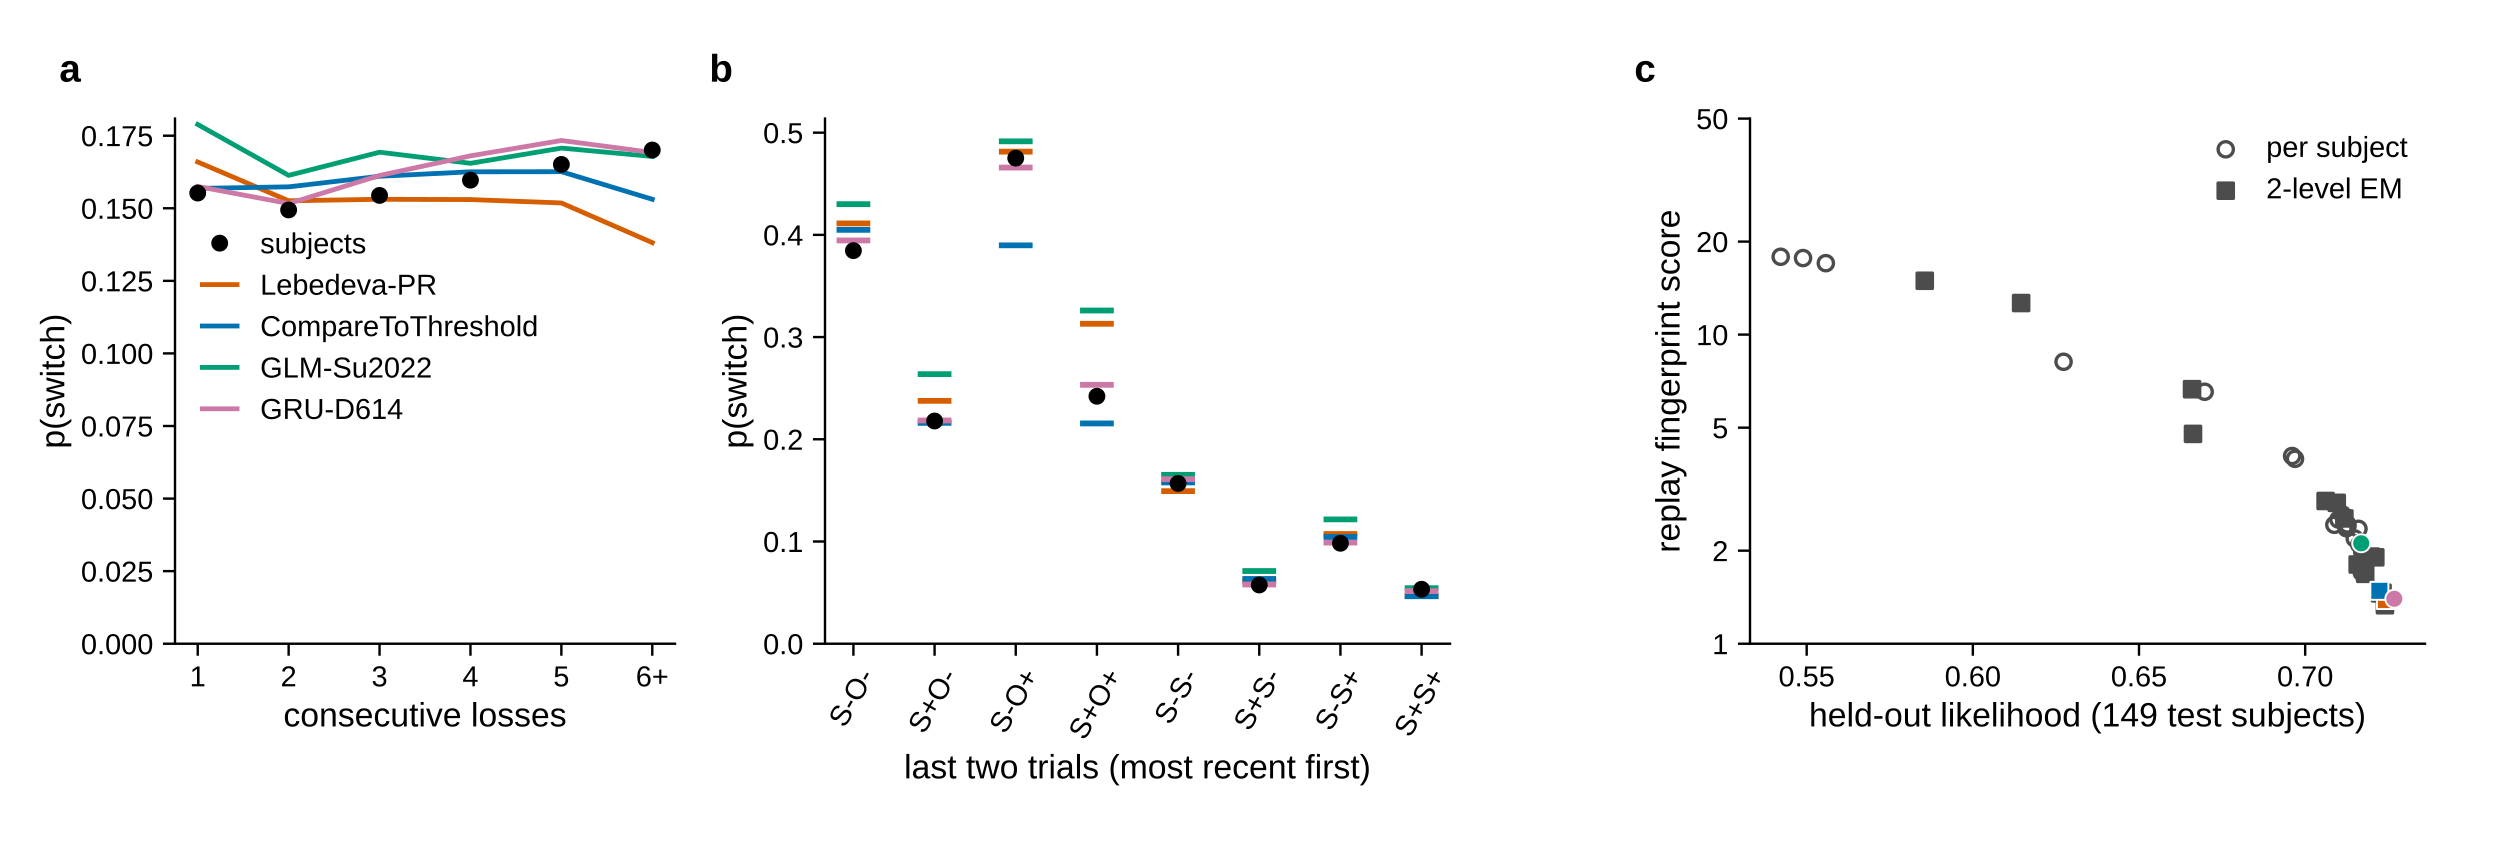
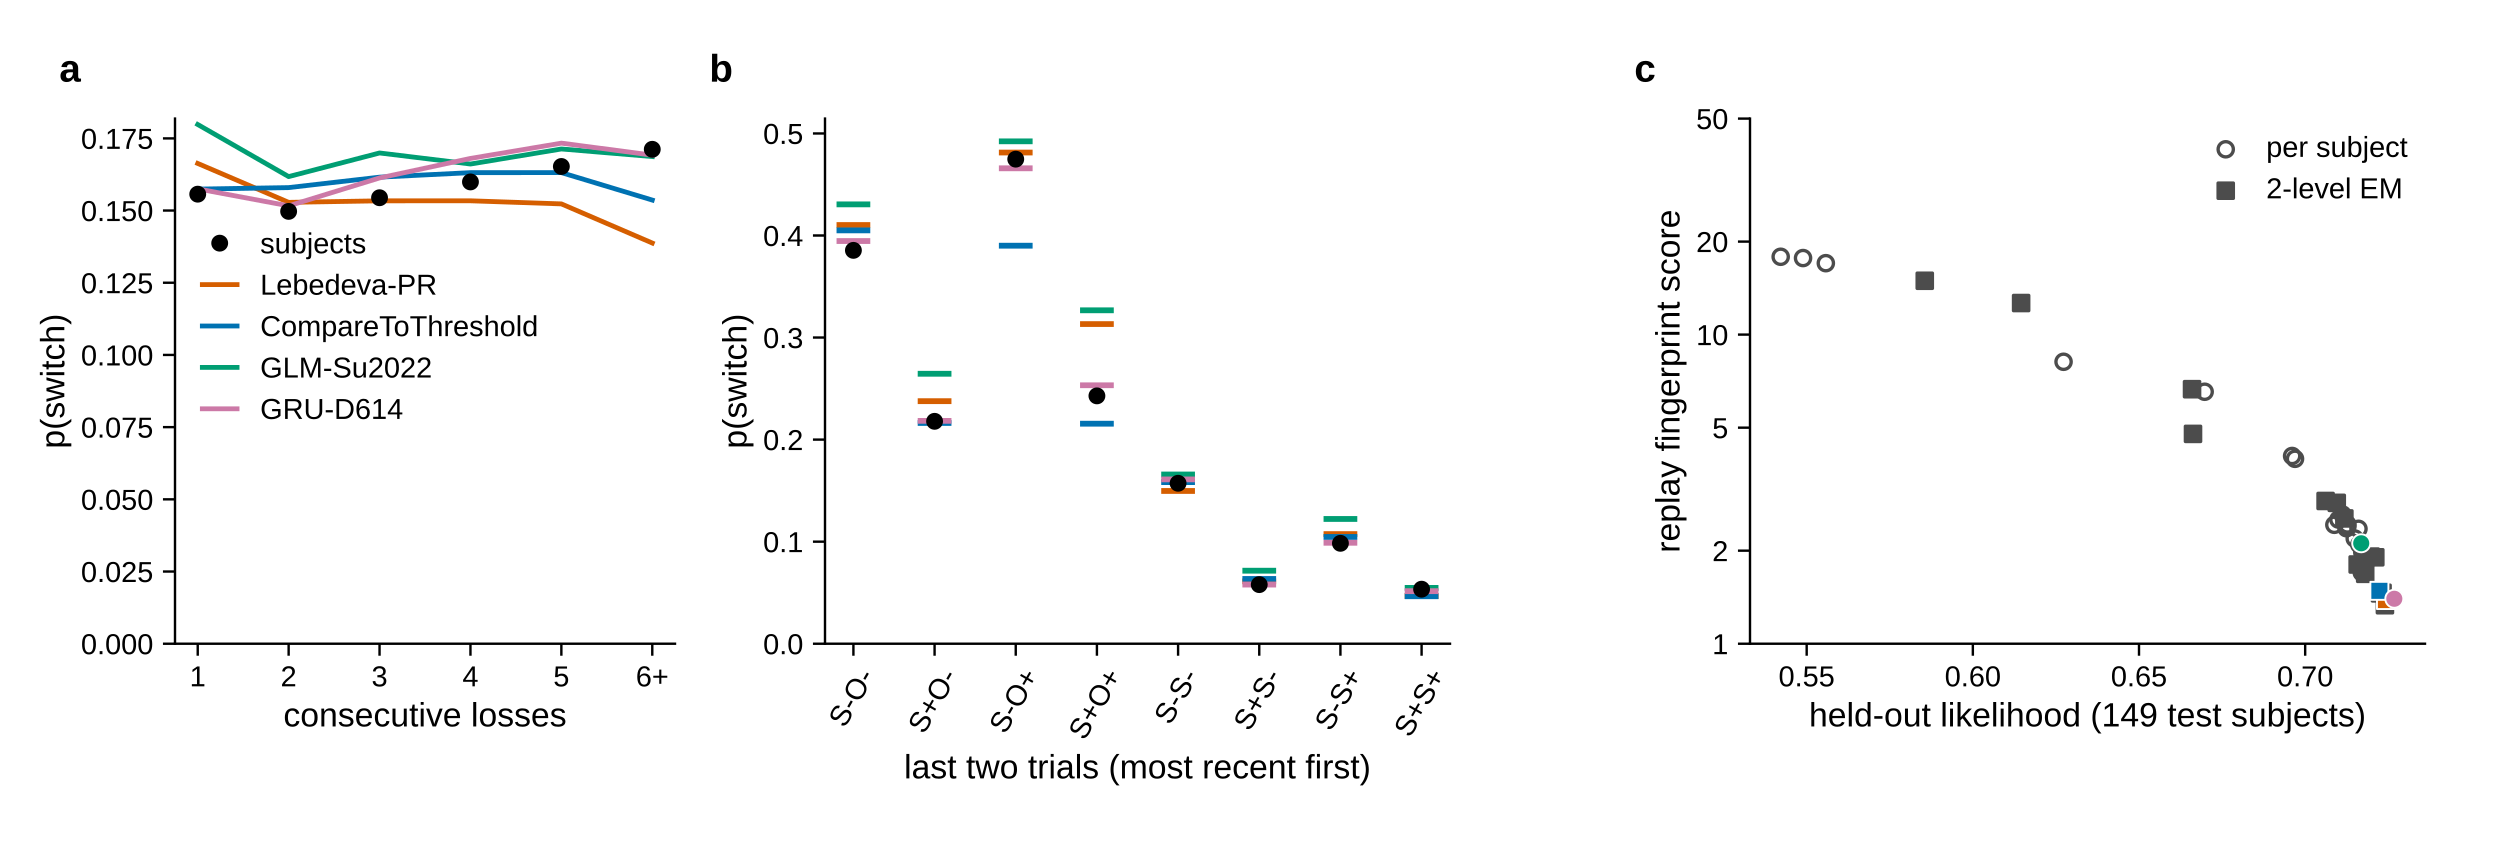
<svg xmlns="http://www.w3.org/2000/svg" xmlns:xlink="http://www.w3.org/1999/xlink" width="518.74pt" height="175.748pt" viewBox="0 0 518.74 175.748" version="1.1">
  <defs>
    <style type="text/css">*{stroke-linejoin: round; stroke-linecap: butt}</style>
  </defs>
  <g id="figure_1">
    <g id="patch_1">
      <path d="M 0 175.748  L 518.74 175.748  L 518.74 0  L 0 0  z " style="fill: #ffffff" />
    </g>
    <g id="axes_1">
      <g id="patch_2">
        <path d="M 36.312 133.569  L 140.06 133.569  L 140.06 24.605  L 36.312 24.605  z " style="fill: #ffffff" />
      </g>
      <g id="matplotlib.axis_1">
        <g id="xtick_1">
          <g id="line2d_1">
            <defs>
              <path id="md31456fca1" d="M 0 0  L 0 2.5  " style="stroke: #000000; stroke-width: 0.5" />
            </defs>
            <g>
              <use xlink:href="#md31456fca1" x="41.028" y="133.569" style="stroke: #000000; stroke-width: 0.5" />
            </g>
          </g>
          <g id="text_1">
            <text style="font-size: 6px; font-family: 'Arial', 'Liberation Sans', 'Helvetica', sans-serif; text-anchor: middle" x="41.028" y="142.417" transform="rotate(-0 41.02763 142.4166)">1</text>
          </g>
        </g>
        <g id="xtick_2">
          <g id="line2d_2">
            <g>
              <use xlink:href="#md31456fca1" x="59.891" y="133.569" style="stroke: #000000; stroke-width: 0.5" />
            </g>
          </g>
          <g id="text_2">
            <text style="font-size: 6px; font-family: 'Arial', 'Liberation Sans', 'Helvetica', sans-serif; text-anchor: middle" x="59.891" y="142.417" transform="rotate(-0 59.89091 142.4166)">2</text>
          </g>
        </g>
        <g id="xtick_3">
          <g id="line2d_3">
            <g>
              <use xlink:href="#md31456fca1" x="78.754" y="133.569" style="stroke: #000000; stroke-width: 0.5" />
            </g>
          </g>
          <g id="text_3">
            <text style="font-size: 6px; font-family: 'Arial', 'Liberation Sans', 'Helvetica', sans-serif; text-anchor: middle" x="78.754" y="142.417" transform="rotate(-0 78.75419 142.4166)">3</text>
          </g>
        </g>
        <g id="xtick_4">
          <g id="line2d_4">
            <g>
              <use xlink:href="#md31456fca1" x="97.617" y="133.569" style="stroke: #000000; stroke-width: 0.5" />
            </g>
          </g>
          <g id="text_4">
            <text style="font-size: 6px; font-family: 'Arial', 'Liberation Sans', 'Helvetica', sans-serif; text-anchor: middle" x="97.617" y="142.417" transform="rotate(-0 97.61747 142.4166)">4</text>
          </g>
        </g>
        <g id="xtick_5">
          <g id="line2d_5">
            <g>
              <use xlink:href="#md31456fca1" x="116.481" y="133.569" style="stroke: #000000; stroke-width: 0.5" />
            </g>
          </g>
          <g id="text_5">
            <text style="font-size: 6px; font-family: 'Arial', 'Liberation Sans', 'Helvetica', sans-serif; text-anchor: middle" x="116.481" y="142.417" transform="rotate(-0 116.4807 142.4166)">5</text>
          </g>
        </g>
        <g id="xtick_6">
          <g id="line2d_6">
            <g>
              <use xlink:href="#md31456fca1" x="135.344" y="133.569" style="stroke: #000000; stroke-width: 0.5" />
            </g>
          </g>
          <g id="text_6">
            <text style="font-size: 6px; font-family: 'Arial', 'Liberation Sans', 'Helvetica', sans-serif; text-anchor: middle" x="135.344" y="142.417" transform="rotate(-0 135.344 142.4166)">6+</text>
          </g>
        </g>
        <g id="text_7">
          <text style="font-size: 7px; font-family: 'Arial', 'Liberation Sans', 'Helvetica', sans-serif; text-anchor: middle" x="88.186" y="150.734" transform="rotate(-0 88.18583 150.7344)">consecutive losses</text>
        </g>
      </g>
      <g id="matplotlib.axis_2">
        <g id="ytick_1">
          <g id="line2d_7">
            <defs>
              <path id="md49a575f19" d="M 0 0  L -2.5 0  " style="stroke: #000000; stroke-width: 0.5" />
            </defs>
            <g>
              <use xlink:href="#md49a575f19" x="36.312" y="133.569" style="stroke: #000000; stroke-width: 0.5" />
            </g>
          </g>
          <g id="text_8">
            <text style="font-size: 6px; font-family: 'Arial', 'Liberation Sans', 'Helvetica', sans-serif; text-anchor: end" x="31.812" y="135.743" transform="rotate(-0 31.81181 135.7426)">0.000</text>
          </g>
        </g>
        <g id="ytick_2">
          <g id="line2d_8">
            <g>
-               <use xlink:href="#md49a575f19" x="36.312" y="118.51" style="stroke: #000000; stroke-width: 0.5" />
+               <use xlink:href="#md49a575f19" x="36.312" y="118.589" style="stroke: #000000; stroke-width: 0.5" />
            </g>
          </g>
          <g id="text_9">
-             <text style="font-size: 6px; font-family: 'Arial', 'Liberation Sans', 'Helvetica', sans-serif; text-anchor: end" x="31.812" y="120.684" transform="rotate(-0 31.81181 120.6838)">0.025</text>
+             <text style="font-size: 6px; font-family: 'Arial', 'Liberation Sans', 'Helvetica', sans-serif; text-anchor: end" x="31.812" y="120.763" transform="rotate(-0 31.81181 120.7631)">0.025</text>
          </g>
        </g>
        <g id="ytick_3">
          <g id="line2d_9">
            <g>
-               <use xlink:href="#md49a575f19" x="36.312" y="103.451" style="stroke: #000000; stroke-width: 0.5" />
+               <use xlink:href="#md49a575f19" x="36.312" y="103.609" style="stroke: #000000; stroke-width: 0.5" />
            </g>
          </g>
          <g id="text_10">
-             <text style="font-size: 6px; font-family: 'Arial', 'Liberation Sans', 'Helvetica', sans-serif; text-anchor: end" x="31.812" y="105.625" transform="rotate(-0 31.81181 105.625)">0.050</text>
+             <text style="font-size: 6px; font-family: 'Arial', 'Liberation Sans', 'Helvetica', sans-serif; text-anchor: end" x="31.812" y="105.784" transform="rotate(-0 31.81181 105.7835)">0.050</text>
          </g>
        </g>
        <g id="ytick_4">
          <g id="line2d_10">
            <g>
-               <use xlink:href="#md49a575f19" x="36.312" y="88.392" style="stroke: #000000; stroke-width: 0.5" />
+               <use xlink:href="#md49a575f19" x="36.312" y="88.63" style="stroke: #000000; stroke-width: 0.5" />
            </g>
          </g>
          <g id="text_11">
-             <text style="font-size: 6px; font-family: 'Arial', 'Liberation Sans', 'Helvetica', sans-serif; text-anchor: end" x="31.812" y="90.566" transform="rotate(-0 31.81181 90.56622)">0.075</text>
+             <text style="font-size: 6px; font-family: 'Arial', 'Liberation Sans', 'Helvetica', sans-serif; text-anchor: end" x="31.812" y="90.804" transform="rotate(-0 31.81181 90.80403)">0.075</text>
          </g>
        </g>
        <g id="ytick_5">
          <g id="line2d_11">
            <g>
-               <use xlink:href="#md49a575f19" x="36.312" y="73.333" style="stroke: #000000; stroke-width: 0.5" />
+               <use xlink:href="#md49a575f19" x="36.312" y="73.65" style="stroke: #000000; stroke-width: 0.5" />
            </g>
          </g>
          <g id="text_12">
-             <text style="font-size: 6px; font-family: 'Arial', 'Liberation Sans', 'Helvetica', sans-serif; text-anchor: end" x="31.812" y="75.507" transform="rotate(-0 31.81181 75.50744)">0.100</text>
+             <text style="font-size: 6px; font-family: 'Arial', 'Liberation Sans', 'Helvetica', sans-serif; text-anchor: end" x="31.812" y="75.825" transform="rotate(-0 31.81181 75.82452)">0.100</text>
          </g>
        </g>
        <g id="ytick_6">
          <g id="line2d_12">
            <g>
-               <use xlink:href="#md49a575f19" x="36.312" y="58.275" style="stroke: #000000; stroke-width: 0.5" />
+               <use xlink:href="#md49a575f19" x="36.312" y="58.671" style="stroke: #000000; stroke-width: 0.5" />
            </g>
          </g>
          <g id="text_13">
-             <text style="font-size: 6px; font-family: 'Arial', 'Liberation Sans', 'Helvetica', sans-serif; text-anchor: end" x="31.812" y="60.449" transform="rotate(-0 31.81181 60.44866)">0.125</text>
+             <text style="font-size: 6px; font-family: 'Arial', 'Liberation Sans', 'Helvetica', sans-serif; text-anchor: end" x="31.812" y="60.845" transform="rotate(-0 31.81181 60.845)">0.125</text>
          </g>
        </g>
        <g id="ytick_7">
          <g id="line2d_13">
            <g>
-               <use xlink:href="#md49a575f19" x="36.312" y="43.216" style="stroke: #000000; stroke-width: 0.5" />
+               <use xlink:href="#md49a575f19" x="36.312" y="43.691" style="stroke: #000000; stroke-width: 0.5" />
            </g>
          </g>
          <g id="text_14">
-             <text style="font-size: 6px; font-family: 'Arial', 'Liberation Sans', 'Helvetica', sans-serif; text-anchor: end" x="31.812" y="45.39" transform="rotate(-0 31.81181 45.38988)">0.150</text>
+             <text style="font-size: 6px; font-family: 'Arial', 'Liberation Sans', 'Helvetica', sans-serif; text-anchor: end" x="31.812" y="45.865" transform="rotate(-0 31.81181 45.86549)">0.150</text>
          </g>
        </g>
        <g id="ytick_8">
          <g id="line2d_14">
            <g>
-               <use xlink:href="#md49a575f19" x="36.312" y="28.157" style="stroke: #000000; stroke-width: 0.5" />
+               <use xlink:href="#md49a575f19" x="36.312" y="28.712" style="stroke: #000000; stroke-width: 0.5" />
            </g>
          </g>
          <g id="text_15">
-             <text style="font-size: 6px; font-family: 'Arial', 'Liberation Sans', 'Helvetica', sans-serif; text-anchor: end" x="31.812" y="30.331" transform="rotate(-0 31.81181 30.3311)">0.175</text>
+             <text style="font-size: 6px; font-family: 'Arial', 'Liberation Sans', 'Helvetica', sans-serif; text-anchor: end" x="31.812" y="30.886" transform="rotate(-0 31.81181 30.88598)">0.175</text>
          </g>
        </g>
        <g id="text_16">
          <text style="font-size: 7px; font-family: 'Arial', 'Liberation Sans', 'Helvetica', sans-serif; text-anchor: middle" x="13.346" y="79.087" transform="rotate(-90 13.34619 79.08661)">p(switch)</text>
        </g>
      </g>
      <g id="line2d_15">
-         <path d="M 41.028 33.616  L 59.891 41.658  L 78.754 41.353  L 97.617 41.412  L 116.481 42.112  L 135.344 50.35  " clip-path="url(#pac01e20344)" style="fill: none; stroke: #d55e00; stroke-linecap: square" />
+         <path d="M 41.028 33.914  L 59.891 41.988  L 78.754 41.672  L 97.617 41.665  L 116.481 42.307  L 135.344 50.429  " clip-path="url(#pac01e20344)" style="fill: none; stroke: #d55e00; stroke-linecap: square" />
      </g>
      <g id="line2d_16">
-         <path d="M 41.028 39.088  L 59.891 38.767  L 78.754 36.57  L 97.617 35.647  L 116.481 35.622  L 135.344 41.351  " clip-path="url(#pac01e20344)" style="fill: none; stroke: #0072b2; stroke-linecap: square" />
+         <path d="M 41.028 39.236  L 59.891 38.923  L 78.754 36.759  L 97.617 35.822  L 116.481 35.816  L 135.344 41.515  " clip-path="url(#pac01e20344)" style="fill: none; stroke: #0072b2; stroke-linecap: square" />
      </g>
      <g id="line2d_17">
-         <path d="M 41.028 25.831  L 59.891 36.391  L 78.754 31.583  L 97.617 33.885  L 116.481 30.731  L 135.344 32.46  " clip-path="url(#pac01e20344)" style="fill: none; stroke: #009e73; stroke-linecap: square" />
+         <path d="M 41.028 25.834  L 59.891 36.644  L 78.754 31.74  L 97.617 34.036  L 116.481 30.911  L 135.344 32.49  " clip-path="url(#pac01e20344)" style="fill: none; stroke: #009e73; stroke-linecap: square" />
      </g>
      <g id="line2d_18">
-         <path d="M 41.028 38.697  L 59.891 42.235  L 78.754 36.409  L 97.617 32.338  L 116.481 29.151  L 135.344 31.652  " clip-path="url(#pac01e20344)" style="fill: none; stroke: #cc79a7; stroke-linecap: square" />
+         <path d="M 41.028 39.196  L 59.891 42.716  L 78.754 36.921  L 97.617 32.871  L 116.481 29.701  L 135.344 32.188  " clip-path="url(#pac01e20344)" style="fill: none; stroke: #cc79a7; stroke-linecap: square" />
      </g>
      <g id="patch_3">
        <path d="M 36.312 133.569  L 36.312 24.605  " style="fill: none; stroke: #000000; stroke-width: 0.5; stroke-linejoin: miter; stroke-linecap: square" />
      </g>
      <g id="patch_4">
        <path d="M 36.312 133.569  L 140.06 133.569  " style="fill: none; stroke: #000000; stroke-width: 0.5; stroke-linejoin: miter; stroke-linecap: square" />
      </g>
      <g id="line2d_19">
        <defs>
          <path id="mcdfaaaadb2" d="M 0 1.25  C 0.332 1.25 0.649 1.118 0.884 0.884  C 1.118 0.649 1.25 0.332 1.25 0  C 1.25 -0.332 1.118 -0.649 0.884 -0.884  C 0.649 -1.118 0.332 -1.25 0 -1.25  C -0.332 -1.25 -0.649 -1.118 -0.884 -0.884  C -1.118 -0.649 -1.25 -0.332 -1.25 0  C -1.25 0.332 -1.118 0.649 -0.884 0.884  C -0.649 1.118 -0.332 1.25 0 1.25  z " style="stroke: #000000" />
        </defs>
        <g clip-path="url(#pac01e20344)">
-           <use xlink:href="#mcdfaaaadb2" x="41.028" y="40.057" style="stroke: #000000" />
-           <use xlink:href="#mcdfaaaadb2" x="59.891" y="43.563" style="stroke: #000000" />
-           <use xlink:href="#mcdfaaaadb2" x="78.754" y="40.547" style="stroke: #000000" />
-           <use xlink:href="#mcdfaaaadb2" x="97.617" y="37.382" style="stroke: #000000" />
-           <use xlink:href="#mcdfaaaadb2" x="116.481" y="34.117" style="stroke: #000000" />
-           <use xlink:href="#mcdfaaaadb2" x="135.344" y="31.129" style="stroke: #000000" />
+           <use xlink:href="#mcdfaaaadb2" x="41.028" y="40.291" style="stroke: #000000" />
+           <use xlink:href="#mcdfaaaadb2" x="59.891" y="43.862" style="stroke: #000000" />
+           <use xlink:href="#mcdfaaaadb2" x="78.754" y="41.03" style="stroke: #000000" />
+           <use xlink:href="#mcdfaaaadb2" x="97.617" y="37.749" style="stroke: #000000" />
+           <use xlink:href="#mcdfaaaadb2" x="116.481" y="34.543" style="stroke: #000000" />
+           <use xlink:href="#mcdfaaaadb2" x="135.344" y="30.979" style="stroke: #000000" />
        </g>
      </g>
      <g id="text_17">
        <text style="font-weight: 700; font-size: 8px; font-family: 'Arial', 'Liberation Sans', 'Helvetica', sans-serif; text-anchor: start" x="12.312" y="16.945" transform="rotate(-0 12.31181 16.94472)">a</text>
      </g>
      <g id="legend_1">
        <g id="line2d_20">
          <g>
            <use xlink:href="#mcdfaaaadb2" x="45.587" y="50.456" style="stroke: #000000" />
          </g>
        </g>
        <g id="text_18">
          <text style="font-size: 6px; font-family: 'Arial', 'Liberation Sans', 'Helvetica', sans-serif; text-anchor: start" x="53.987" y="52.556" transform="rotate(-0 53.98677 52.55555)">subjects</text>
        </g>
        <g id="line2d_21">
          <path d="M 41.987 59.049  L 45.587 59.049  L 49.187 59.049  " style="fill: none; stroke: #d55e00; stroke-linecap: square" />
        </g>
        <g id="text_19">
          <text style="font-size: 6px; font-family: 'Arial', 'Liberation Sans', 'Helvetica', sans-serif; text-anchor: start" x="53.987" y="61.149" transform="rotate(-0 53.98677 61.14867)">Lebedeva-PR</text>
        </g>
        <g id="line2d_22">
          <path d="M 41.987 67.642  L 45.587 67.642  L 49.187 67.642  " style="fill: none; stroke: #0072b2; stroke-linecap: square" />
        </g>
        <g id="text_20">
          <text style="font-size: 6px; font-family: 'Arial', 'Liberation Sans', 'Helvetica', sans-serif; text-anchor: start" x="53.987" y="69.742" transform="rotate(-0 53.98677 69.7418)">CompareToThreshold</text>
        </g>
        <g id="line2d_23">
          <path d="M 41.987 76.235  L 45.587 76.235  L 49.187 76.235  " style="fill: none; stroke: #009e73; stroke-linecap: square" />
        </g>
        <g id="text_21">
          <text style="font-size: 6px; font-family: 'Arial', 'Liberation Sans', 'Helvetica', sans-serif; text-anchor: start" x="53.987" y="78.335" transform="rotate(-0 53.98677 78.33492)">GLM-Su2022</text>
        </g>
        <g id="line2d_24">
          <path d="M 41.987 84.828  L 45.587 84.828  L 49.187 84.828  " style="fill: none; stroke: #cc79a7; stroke-linecap: square" />
        </g>
        <g id="text_22">
          <text style="font-size: 6px; font-family: 'Arial', 'Liberation Sans', 'Helvetica', sans-serif; text-anchor: start" x="53.987" y="86.928" transform="rotate(-0 53.98677 86.92805)">GRU-D614</text>
        </g>
      </g>
    </g>
    <g id="axes_2">
      <g id="patch_5">
        <path d="M 171.184 133.569  L 300.869 133.569  L 300.869 24.605  L 171.184 24.605  z " style="fill: #ffffff" />
      </g>
      <g id="matplotlib.axis_3">
        <g id="xtick_7">
          <g id="line2d_25">
            <g>
              <use xlink:href="#md31456fca1" x="177.079" y="133.569" style="stroke: #000000; stroke-width: 0.5" />
            </g>
          </g>
          <g id="text_23">
            <text style="font-size: 6px; font-family: 'Arial', 'Liberation Sans', 'Helvetica', sans-serif" transform="translate(175.2565 151.2105) rotate(-60)">S-O-</text>
          </g>
        </g>
        <g id="xtick_8">
          <g id="line2d_26">
            <g>
              <use xlink:href="#md31456fca1" x="193.921" y="133.569" style="stroke: #000000; stroke-width: 0.5" />
            </g>
          </g>
          <g id="text_24">
            <text style="font-size: 6px; font-family: 'Arial', 'Liberation Sans', 'Helvetica', sans-serif" transform="translate(191.7221 152.5152) rotate(-60)">S+O-</text>
          </g>
        </g>
        <g id="xtick_9">
          <g id="line2d_27">
            <g>
              <use xlink:href="#md31456fca1" x="210.763" y="133.569" style="stroke: #000000; stroke-width: 0.5" />
            </g>
          </g>
          <g id="text_25">
            <text style="font-size: 6px; font-family: 'Arial', 'Liberation Sans', 'Helvetica', sans-serif" transform="translate(208.5643 152.5152) rotate(-60)">S-O+</text>
          </g>
        </g>
        <g id="xtick_10">
          <g id="line2d_28">
            <g>
              <use xlink:href="#md31456fca1" x="227.606" y="133.569" style="stroke: #000000; stroke-width: 0.5" />
            </g>
          </g>
          <g id="text_26">
            <text style="font-size: 6px; font-family: 'Arial', 'Liberation Sans', 'Helvetica', sans-serif" transform="translate(225.0299 153.82) rotate(-60)">S+O+</text>
          </g>
        </g>
        <g id="xtick_11">
          <g id="line2d_29">
            <g>
              <use xlink:href="#md31456fca1" x="244.448" y="133.569" style="stroke: #000000; stroke-width: 0.5" />
            </g>
          </g>
          <g id="text_27">
            <text style="font-size: 6px; font-family: 'Arial', 'Liberation Sans', 'Helvetica', sans-serif" transform="translate(242.7916 150.6349) rotate(-60)">S-S-</text>
          </g>
        </g>
        <g id="xtick_12">
          <g id="line2d_30">
            <g>
              <use xlink:href="#md31456fca1" x="261.29" y="133.569" style="stroke: #000000; stroke-width: 0.5" />
            </g>
          </g>
          <g id="text_28">
            <text style="font-size: 6px; font-family: 'Arial', 'Liberation Sans', 'Helvetica', sans-serif" transform="translate(259.2571 151.9396) rotate(-60)">S+S-</text>
          </g>
        </g>
        <g id="xtick_13">
          <g id="line2d_31">
            <g>
              <use xlink:href="#md31456fca1" x="278.132" y="133.569" style="stroke: #000000; stroke-width: 0.5" />
            </g>
          </g>
          <g id="text_29">
            <text style="font-size: 6px; font-family: 'Arial', 'Liberation Sans', 'Helvetica', sans-serif" transform="translate(276.0994 151.9396) rotate(-60)">S-S+</text>
          </g>
        </g>
        <g id="xtick_14">
          <g id="line2d_32">
            <g>
              <use xlink:href="#md31456fca1" x="294.975" y="133.569" style="stroke: #000000; stroke-width: 0.5" />
            </g>
          </g>
          <g id="text_30">
            <text style="font-size: 6px; font-family: 'Arial', 'Liberation Sans', 'Helvetica', sans-serif" transform="translate(292.5649 153.2443) rotate(-60)">S+S+</text>
          </g>
        </g>
        <g id="text_31">
          <text style="font-size: 7px; font-family: 'Arial', 'Liberation Sans', 'Helvetica', sans-serif; text-anchor: middle" x="236.027" y="161.515" transform="rotate(-0 236.0268 161.5153)">last two trials (most recent first)</text>
        </g>
      </g>
      <g id="matplotlib.axis_4">
        <g id="ytick_9">
          <g id="line2d_33">
            <g>
              <use xlink:href="#md49a575f19" x="171.184" y="133.569" style="stroke: #000000; stroke-width: 0.5" />
            </g>
          </g>
          <g id="text_32">
            <text style="font-size: 6px; font-family: 'Arial', 'Liberation Sans', 'Helvetica', sans-serif; text-anchor: end" x="166.684" y="135.743" transform="rotate(-0 166.6843 135.7426)">0.0</text>
          </g>
        </g>
        <g id="ytick_10">
          <g id="line2d_34">
            <g>
-               <use xlink:href="#md49a575f19" x="171.184" y="112.359" style="stroke: #000000; stroke-width: 0.5" />
+               <use xlink:href="#md49a575f19" x="171.184" y="112.393" style="stroke: #000000; stroke-width: 0.5" />
            </g>
          </g>
          <g id="text_33">
-             <text style="font-size: 6px; font-family: 'Arial', 'Liberation Sans', 'Helvetica', sans-serif; text-anchor: end" x="166.684" y="114.533" transform="rotate(-0 166.6843 114.5335)">0.1</text>
+             <text style="font-size: 6px; font-family: 'Arial', 'Liberation Sans', 'Helvetica', sans-serif; text-anchor: end" x="166.684" y="114.567" transform="rotate(-0 166.6843 114.5666)">0.1</text>
          </g>
        </g>
        <g id="ytick_11">
          <g id="line2d_35">
            <g>
-               <use xlink:href="#md49a575f19" x="171.184" y="91.15" style="stroke: #000000; stroke-width: 0.5" />
+               <use xlink:href="#md49a575f19" x="171.184" y="91.217" style="stroke: #000000; stroke-width: 0.5" />
            </g>
          </g>
          <g id="text_34">
-             <text style="font-size: 6px; font-family: 'Arial', 'Liberation Sans', 'Helvetica', sans-serif; text-anchor: end" x="166.684" y="93.324" transform="rotate(-0 166.6843 93.32437)">0.2</text>
+             <text style="font-size: 6px; font-family: 'Arial', 'Liberation Sans', 'Helvetica', sans-serif; text-anchor: end" x="166.684" y="93.391" transform="rotate(-0 166.6843 93.39066)">0.2</text>
          </g>
        </g>
        <g id="ytick_12">
          <g id="line2d_36">
            <g>
-               <use xlink:href="#md49a575f19" x="171.184" y="69.941" style="stroke: #000000; stroke-width: 0.5" />
+               <use xlink:href="#md49a575f19" x="171.184" y="70.041" style="stroke: #000000; stroke-width: 0.5" />
            </g>
          </g>
          <g id="text_35">
-             <text style="font-size: 6px; font-family: 'Arial', 'Liberation Sans', 'Helvetica', sans-serif; text-anchor: end" x="166.684" y="72.115" transform="rotate(-0 166.6843 72.11528)">0.3</text>
+             <text style="font-size: 6px; font-family: 'Arial', 'Liberation Sans', 'Helvetica', sans-serif; text-anchor: end" x="166.684" y="72.215" transform="rotate(-0 166.6843 72.21471)">0.3</text>
          </g>
        </g>
        <g id="ytick_13">
          <g id="line2d_37">
            <g>
-               <use xlink:href="#md49a575f19" x="171.184" y="48.732" style="stroke: #000000; stroke-width: 0.5" />
+               <use xlink:href="#md49a575f19" x="171.184" y="48.865" style="stroke: #000000; stroke-width: 0.5" />
            </g>
          </g>
          <g id="text_36">
-             <text style="font-size: 6px; font-family: 'Arial', 'Liberation Sans', 'Helvetica', sans-serif; text-anchor: end" x="166.684" y="50.906" transform="rotate(-0 166.6843 50.90618)">0.4</text>
+             <text style="font-size: 6px; font-family: 'Arial', 'Liberation Sans', 'Helvetica', sans-serif; text-anchor: end" x="166.684" y="51.039" transform="rotate(-0 166.6843 51.03876)">0.4</text>
          </g>
        </g>
        <g id="ytick_14">
          <g id="line2d_38">
            <g>
-               <use xlink:href="#md49a575f19" x="171.184" y="27.523" style="stroke: #000000; stroke-width: 0.5" />
+               <use xlink:href="#md49a575f19" x="171.184" y="27.689" style="stroke: #000000; stroke-width: 0.5" />
            </g>
          </g>
          <g id="text_37">
-             <text style="font-size: 6px; font-family: 'Arial', 'Liberation Sans', 'Helvetica', sans-serif; text-anchor: end" x="166.684" y="29.697" transform="rotate(-0 166.6843 29.69708)">0.5</text>
+             <text style="font-size: 6px; font-family: 'Arial', 'Liberation Sans', 'Helvetica', sans-serif; text-anchor: end" x="166.684" y="29.863" transform="rotate(-0 166.6843 29.8628)">0.5</text>
          </g>
        </g>
        <g id="text_38">
          <text style="font-size: 7px; font-family: 'Arial', 'Liberation Sans', 'Helvetica', sans-serif; text-anchor: middle" x="154.892" y="79.087" transform="rotate(-90 154.8918 79.08661)">p(switch)</text>
        </g>
      </g>
      <g id="line2d_39">
        <defs>
          <path id="m7aa9e1cbe7" d="M 3.5 0  L -3.5 -0  " style="stroke: #d55e00; stroke-width: 1.2" />
        </defs>
        <g clip-path="url(#p8be396321c)">
-           <use xlink:href="#m7aa9e1cbe7" x="177.079" y="46.361" style="fill: #d55e00; stroke: #d55e00; stroke-width: 1.2" />
-           <use xlink:href="#m7aa9e1cbe7" x="193.921" y="83.177" style="fill: #d55e00; stroke: #d55e00; stroke-width: 1.2" />
-           <use xlink:href="#m7aa9e1cbe7" x="210.763" y="31.467" style="fill: #d55e00; stroke: #d55e00; stroke-width: 1.2" />
-           <use xlink:href="#m7aa9e1cbe7" x="227.606" y="67.181" style="fill: #d55e00; stroke: #d55e00; stroke-width: 1.2" />
-           <use xlink:href="#m7aa9e1cbe7" x="244.448" y="101.908" style="fill: #d55e00; stroke: #d55e00; stroke-width: 1.2" />
-           <use xlink:href="#m7aa9e1cbe7" x="261.29" y="120.661" style="fill: #d55e00; stroke: #d55e00; stroke-width: 1.2" />
-           <use xlink:href="#m7aa9e1cbe7" x="278.132" y="110.802" style="fill: #d55e00; stroke: #d55e00; stroke-width: 1.2" />
-           <use xlink:href="#m7aa9e1cbe7" x="294.975" y="123.691" style="fill: #d55e00; stroke: #d55e00; stroke-width: 1.2" />
+           <use xlink:href="#m7aa9e1cbe7" x="177.079" y="46.697" style="fill: #d55e00; stroke: #d55e00; stroke-width: 1.2" />
+           <use xlink:href="#m7aa9e1cbe7" x="193.921" y="83.241" style="fill: #d55e00; stroke: #d55e00; stroke-width: 1.2" />
+           <use xlink:href="#m7aa9e1cbe7" x="210.763" y="31.651" style="fill: #d55e00; stroke: #d55e00; stroke-width: 1.2" />
+           <use xlink:href="#m7aa9e1cbe7" x="227.606" y="67.242" style="fill: #d55e00; stroke: #d55e00; stroke-width: 1.2" />
+           <use xlink:href="#m7aa9e1cbe7" x="244.448" y="101.874" style="fill: #d55e00; stroke: #d55e00; stroke-width: 1.2" />
+           <use xlink:href="#m7aa9e1cbe7" x="261.29" y="120.626" style="fill: #d55e00; stroke: #d55e00; stroke-width: 1.2" />
+           <use xlink:href="#m7aa9e1cbe7" x="278.132" y="110.815" style="fill: #d55e00; stroke: #d55e00; stroke-width: 1.2" />
+           <use xlink:href="#m7aa9e1cbe7" x="294.975" y="123.679" style="fill: #d55e00; stroke: #d55e00; stroke-width: 1.2" />
        </g>
      </g>
      <g id="line2d_40">
        <defs>
          <path id="m7d76613da3" d="M 3.5 0  L -3.5 -0  " style="stroke: #0072b2; stroke-width: 1.2" />
        </defs>
        <g clip-path="url(#p8be396321c)">
-           <use xlink:href="#m7d76613da3" x="177.079" y="47.696" style="fill: #0072b2; stroke: #0072b2; stroke-width: 1.2" />
-           <use xlink:href="#m7d76613da3" x="193.921" y="87.737" style="fill: #0072b2; stroke: #0072b2; stroke-width: 1.2" />
-           <use xlink:href="#m7d76613da3" x="210.763" y="50.905" style="fill: #0072b2; stroke: #0072b2; stroke-width: 1.2" />
-           <use xlink:href="#m7d76613da3" x="227.606" y="87.863" style="fill: #0072b2; stroke: #0072b2; stroke-width: 1.2" />
-           <use xlink:href="#m7d76613da3" x="244.448" y="100.107" style="fill: #0072b2; stroke: #0072b2; stroke-width: 1.2" />
-           <use xlink:href="#m7d76613da3" x="261.29" y="120.136" style="fill: #0072b2; stroke: #0072b2; stroke-width: 1.2" />
-           <use xlink:href="#m7d76613da3" x="278.132" y="111.437" style="fill: #0072b2; stroke: #0072b2; stroke-width: 1.2" />
-           <use xlink:href="#m7d76613da3" x="294.975" y="123.712" style="fill: #0072b2; stroke: #0072b2; stroke-width: 1.2" />
+           <use xlink:href="#m7d76613da3" x="177.079" y="47.801" style="fill: #0072b2; stroke: #0072b2; stroke-width: 1.2" />
+           <use xlink:href="#m7d76613da3" x="193.921" y="87.771" style="fill: #0072b2; stroke: #0072b2; stroke-width: 1.2" />
+           <use xlink:href="#m7d76613da3" x="210.763" y="50.983" style="fill: #0072b2; stroke: #0072b2; stroke-width: 1.2" />
+           <use xlink:href="#m7d76613da3" x="227.606" y="87.915" style="fill: #0072b2; stroke: #0072b2; stroke-width: 1.2" />
+           <use xlink:href="#m7d76613da3" x="244.448" y="100.042" style="fill: #0072b2; stroke: #0072b2; stroke-width: 1.2" />
+           <use xlink:href="#m7d76613da3" x="261.29" y="120.128" style="fill: #0072b2; stroke: #0072b2; stroke-width: 1.2" />
+           <use xlink:href="#m7d76613da3" x="278.132" y="111.414" style="fill: #0072b2; stroke: #0072b2; stroke-width: 1.2" />
+           <use xlink:href="#m7d76613da3" x="294.975" y="123.724" style="fill: #0072b2; stroke: #0072b2; stroke-width: 1.2" />
        </g>
      </g>
      <g id="line2d_41">
        <defs>
          <path id="m1ed4e58a02" d="M 3.5 0  L -3.5 -0  " style="stroke: #009e73; stroke-width: 1.2" />
        </defs>
        <g clip-path="url(#p8be396321c)">
-           <use xlink:href="#m1ed4e58a02" x="177.079" y="42.364" style="fill: #009e73; stroke: #009e73; stroke-width: 1.2" />
-           <use xlink:href="#m1ed4e58a02" x="193.921" y="77.63" style="fill: #009e73; stroke: #009e73; stroke-width: 1.2" />
-           <use xlink:href="#m1ed4e58a02" x="210.763" y="29.324" style="fill: #009e73; stroke: #009e73; stroke-width: 1.2" />
-           <use xlink:href="#m1ed4e58a02" x="227.606" y="64.427" style="fill: #009e73; stroke: #009e73; stroke-width: 1.2" />
-           <use xlink:href="#m1ed4e58a02" x="244.448" y="98.527" style="fill: #009e73; stroke: #009e73; stroke-width: 1.2" />
-           <use xlink:href="#m1ed4e58a02" x="261.29" y="118.483" style="fill: #009e73; stroke: #009e73; stroke-width: 1.2" />
-           <use xlink:href="#m1ed4e58a02" x="278.132" y="107.773" style="fill: #009e73; stroke: #009e73; stroke-width: 1.2" />
-           <use xlink:href="#m1ed4e58a02" x="294.975" y="122.043" style="fill: #009e73; stroke: #009e73; stroke-width: 1.2" />
+           <use xlink:href="#m1ed4e58a02" x="177.079" y="42.403" style="fill: #009e73; stroke: #009e73; stroke-width: 1.2" />
+           <use xlink:href="#m1ed4e58a02" x="193.921" y="77.557" style="fill: #009e73; stroke: #009e73; stroke-width: 1.2" />
+           <use xlink:href="#m1ed4e58a02" x="210.763" y="29.325" style="fill: #009e73; stroke: #009e73; stroke-width: 1.2" />
+           <use xlink:href="#m1ed4e58a02" x="227.606" y="64.383" style="fill: #009e73; stroke: #009e73; stroke-width: 1.2" />
+           <use xlink:href="#m1ed4e58a02" x="244.448" y="98.453" style="fill: #009e73; stroke: #009e73; stroke-width: 1.2" />
+           <use xlink:href="#m1ed4e58a02" x="261.29" y="118.422" style="fill: #009e73; stroke: #009e73; stroke-width: 1.2" />
+           <use xlink:href="#m1ed4e58a02" x="278.132" y="107.688" style="fill: #009e73; stroke: #009e73; stroke-width: 1.2" />
+           <use xlink:href="#m1ed4e58a02" x="294.975" y="121.99" style="fill: #009e73; stroke: #009e73; stroke-width: 1.2" />
        </g>
      </g>
      <g id="line2d_42">
        <defs>
          <path id="mfff714b8f1" d="M 3.5 0  L -3.5 -0  " style="stroke: #cc79a7; stroke-width: 1.2" />
        </defs>
        <g clip-path="url(#p8be396321c)">
-           <use xlink:href="#mfff714b8f1" x="177.079" y="49.886" style="fill: #cc79a7; stroke: #cc79a7; stroke-width: 1.2" />
-           <use xlink:href="#mfff714b8f1" x="193.921" y="87.257" style="fill: #cc79a7; stroke: #cc79a7; stroke-width: 1.2" />
-           <use xlink:href="#mfff714b8f1" x="210.763" y="34.769" style="fill: #cc79a7; stroke: #cc79a7; stroke-width: 1.2" />
-           <use xlink:href="#mfff714b8f1" x="227.606" y="79.856" style="fill: #cc79a7; stroke: #cc79a7; stroke-width: 1.2" />
-           <use xlink:href="#mfff714b8f1" x="244.448" y="99.421" style="fill: #cc79a7; stroke: #cc79a7; stroke-width: 1.2" />
-           <use xlink:href="#mfff714b8f1" x="261.29" y="121.278" style="fill: #cc79a7; stroke: #cc79a7; stroke-width: 1.2" />
-           <use xlink:href="#mfff714b8f1" x="278.132" y="112.588" style="fill: #cc79a7; stroke: #cc79a7; stroke-width: 1.2" />
-           <use xlink:href="#mfff714b8f1" x="294.975" y="122.65" style="fill: #cc79a7; stroke: #cc79a7; stroke-width: 1.2" />
+           <use xlink:href="#mfff714b8f1" x="177.079" y="50.016" style="fill: #cc79a7; stroke: #cc79a7; stroke-width: 1.2" />
+           <use xlink:href="#mfff714b8f1" x="193.921" y="87.329" style="fill: #cc79a7; stroke: #cc79a7; stroke-width: 1.2" />
+           <use xlink:href="#mfff714b8f1" x="210.763" y="34.924" style="fill: #cc79a7; stroke: #cc79a7; stroke-width: 1.2" />
+           <use xlink:href="#mfff714b8f1" x="227.606" y="79.94" style="fill: #cc79a7; stroke: #cc79a7; stroke-width: 1.2" />
+           <use xlink:href="#mfff714b8f1" x="244.448" y="99.474" style="fill: #cc79a7; stroke: #cc79a7; stroke-width: 1.2" />
+           <use xlink:href="#mfff714b8f1" x="261.29" y="121.297" style="fill: #cc79a7; stroke: #cc79a7; stroke-width: 1.2" />
+           <use xlink:href="#mfff714b8f1" x="278.132" y="112.621" style="fill: #cc79a7; stroke: #cc79a7; stroke-width: 1.2" />
+           <use xlink:href="#mfff714b8f1" x="294.975" y="122.667" style="fill: #cc79a7; stroke: #cc79a7; stroke-width: 1.2" />
        </g>
      </g>
      <g id="patch_6">
        <path d="M 171.184 133.569  L 171.184 24.605  " style="fill: none; stroke: #000000; stroke-width: 0.5; stroke-linejoin: miter; stroke-linecap: square" />
      </g>
      <g id="patch_7">
        <path d="M 171.184 133.569  L 300.869 133.569  " style="fill: none; stroke: #000000; stroke-width: 0.5; stroke-linejoin: miter; stroke-linecap: square" />
      </g>
      <g id="line2d_43">
        <g clip-path="url(#p8be396321c)">
-           <use xlink:href="#mcdfaaaadb2" x="177.079" y="52.007" style="stroke: #000000" />
-           <use xlink:href="#mcdfaaaadb2" x="193.921" y="87.357" style="stroke: #000000" />
-           <use xlink:href="#mcdfaaaadb2" x="210.763" y="32.81" style="stroke: #000000" />
-           <use xlink:href="#mcdfaaaadb2" x="227.606" y="82.223" style="stroke: #000000" />
-           <use xlink:href="#mcdfaaaadb2" x="244.448" y="100.31" style="stroke: #000000" />
-           <use xlink:href="#mcdfaaaadb2" x="261.29" y="121.379" style="stroke: #000000" />
-           <use xlink:href="#mcdfaaaadb2" x="278.132" y="112.727" style="stroke: #000000" />
-           <use xlink:href="#mcdfaaaadb2" x="294.975" y="122.269" style="stroke: #000000" />
+           <use xlink:href="#mcdfaaaadb2" x="177.079" y="51.949" style="stroke: #000000" />
+           <use xlink:href="#mcdfaaaadb2" x="193.921" y="87.422" style="stroke: #000000" />
+           <use xlink:href="#mcdfaaaadb2" x="210.763" y="33.025" style="stroke: #000000" />
+           <use xlink:href="#mcdfaaaadb2" x="227.606" y="82.141" style="stroke: #000000" />
+           <use xlink:href="#mcdfaaaadb2" x="244.448" y="100.275" style="stroke: #000000" />
+           <use xlink:href="#mcdfaaaadb2" x="261.29" y="121.306" style="stroke: #000000" />
+           <use xlink:href="#mcdfaaaadb2" x="278.132" y="112.736" style="stroke: #000000" />
+           <use xlink:href="#mcdfaaaadb2" x="294.975" y="122.255" style="stroke: #000000" />
        </g>
      </g>
      <g id="text_39">
        <text style="font-weight: 700; font-size: 8px; font-family: 'Arial', 'Liberation Sans', 'Helvetica', sans-serif; text-anchor: start" x="147.184" y="16.945" transform="rotate(-0 147.1843 16.94472)">b</text>
      </g>
    </g>
    <g id="axes_3">
      <g id="patch_8">
        <path d="M 363.118 133.569  L 503.178 133.569  L 503.178 24.605  L 363.118 24.605  z " style="fill: #ffffff" />
      </g>
      <g id="PathCollection_1">
        <defs>
          <path id="C0_0_7008a1278a" d="M 0 1.581  C 0.419 1.581 0.822 1.415 1.118 1.118  C 1.415 0.822 1.581 0.419 1.581 -0  C 1.581 -0.419 1.415 -0.822 1.118 -1.118  C 0.822 -1.415 0.419 -1.581 0 -1.581  C -0.419 -1.581 -0.822 -1.415 -1.118 -1.118  C -1.415 -0.822 -1.581 -0.419 -1.581 0  C -1.581 0.419 -1.415 0.822 -1.118 1.118  C -0.822 1.415 -0.419 1.581 0 1.581  z " />
        </defs>
        <g clip-path="url(#pab01333e7d)">
          <use xlink:href="#C0_0_7008a1278a" x="490.172" y="114.633" style="fill: none; stroke: #4c4c4c; stroke-width: 0.7" />
        </g>
        <g clip-path="url(#pab01333e7d)">
          <use xlink:href="#C0_0_7008a1278a" x="491.238" y="116.207" style="fill: none; stroke: #4c4c4c; stroke-width: 0.7" />
        </g>
        <g clip-path="url(#pab01333e7d)">
          <use xlink:href="#C0_0_7008a1278a" x="488.597" y="111.742" style="fill: none; stroke: #4c4c4c; stroke-width: 0.7" />
        </g>
        <g clip-path="url(#pab01333e7d)">
          <use xlink:href="#C0_0_7008a1278a" x="489.375" y="109.724" style="fill: none; stroke: #4c4c4c; stroke-width: 0.7" />
        </g>
        <g clip-path="url(#pab01333e7d)">
          <use xlink:href="#C0_0_7008a1278a" x="490.063" y="118.802" style="fill: none; stroke: #4c4c4c; stroke-width: 0.7" />
        </g>
        <g clip-path="url(#pab01333e7d)">
          <use xlink:href="#C0_0_7008a1278a" x="487.048" y="109.363" style="fill: none; stroke: #4c4c4c; stroke-width: 0.7" />
        </g>
        <g clip-path="url(#pab01333e7d)">
          <use xlink:href="#C0_0_7008a1278a" x="489.539" y="112.998" style="fill: none; stroke: #4c4c4c; stroke-width: 0.7" />
        </g>
        <g clip-path="url(#pab01333e7d)">
          <use xlink:href="#C0_0_7008a1278a" x="485.212" y="107.799" style="fill: none; stroke: #4c4c4c; stroke-width: 0.7" />
        </g>
        <g clip-path="url(#pab01333e7d)">
          <use xlink:href="#C0_0_7008a1278a" x="486.068" y="106.762" style="fill: none; stroke: #4c4c4c; stroke-width: 0.7" />
        </g>
        <g clip-path="url(#pab01333e7d)">
          <use xlink:href="#C0_0_7008a1278a" x="486.879" y="109.601" style="fill: none; stroke: #4c4c4c; stroke-width: 0.7" />
        </g>
        <g clip-path="url(#pab01333e7d)">
          <use xlink:href="#C0_0_7008a1278a" x="484.37" y="108.895" style="fill: none; stroke: #4c4c4c; stroke-width: 0.7" />
        </g>
        <g clip-path="url(#pab01333e7d)">
          <use xlink:href="#C0_0_7008a1278a" x="487.087" y="108.82" style="fill: none; stroke: #4c4c4c; stroke-width: 0.7" />
        </g>
        <g clip-path="url(#pab01333e7d)">
          <use xlink:href="#C0_0_7008a1278a" x="476.206" y="95.202" style="fill: none; stroke: #4c4c4c; stroke-width: 0.7" />
        </g>
        <g clip-path="url(#pab01333e7d)">
          <use xlink:href="#C0_0_7008a1278a" x="475.603" y="94.613" style="fill: none; stroke: #4c4c4c; stroke-width: 0.7" />
        </g>
        <g clip-path="url(#pab01333e7d)">
          <use xlink:href="#C0_0_7008a1278a" x="457.458" y="81.287" style="fill: none; stroke: #4c4c4c; stroke-width: 0.7" />
        </g>
        <g clip-path="url(#pab01333e7d)">
          <use xlink:href="#C0_0_7008a1278a" x="428.181" y="75.067" style="fill: none; stroke: #4c4c4c; stroke-width: 0.7" />
        </g>
        <g clip-path="url(#pab01333e7d)">
          <use xlink:href="#C0_0_7008a1278a" x="378.853" y="54.607" style="fill: none; stroke: #4c4c4c; stroke-width: 0.7" />
        </g>
        <g clip-path="url(#pab01333e7d)">
          <use xlink:href="#C0_0_7008a1278a" x="374.124" y="53.545" style="fill: none; stroke: #4c4c4c; stroke-width: 0.7" />
        </g>
        <g clip-path="url(#pab01333e7d)">
          <use xlink:href="#C0_0_7008a1278a" x="369.484" y="53.279" style="fill: none; stroke: #4c4c4c; stroke-width: 0.7" />
        </g>
        <g clip-path="url(#pab01333e7d)">
          <use xlink:href="#C0_0_7008a1278a" x="489.943" y="112.727" style="fill: none; stroke: #4c4c4c; stroke-width: 0.7" />
        </g>
        <g clip-path="url(#pab01333e7d)">
          <use xlink:href="#C0_0_7008a1278a" x="496.812" y="124.241" style="fill: none; stroke: #4c4c4c; stroke-width: 0.7" />
        </g>
      </g>
      <g id="PathCollection_2">
        <defs>
          <path id="m66f9552f03" d="M -1.581 1.581  L 1.581 1.581  L 1.581 -1.581  L -1.581 -1.581  z " style="stroke: #4c4c4c; stroke-width: 0.7" />
        </defs>
        <g clip-path="url(#pab01333e7d)">
          <use xlink:href="#m66f9552f03" x="495.083" y="124.496" style="fill: #4c4c4c; stroke: #4c4c4c; stroke-width: 0.7" />
          <use xlink:href="#m66f9552f03" x="494.862" y="125.586" style="fill: #4c4c4c; stroke: #4c4c4c; stroke-width: 0.7" />
          <use xlink:href="#m66f9552f03" x="494.37" y="122.999" style="fill: #4c4c4c; stroke: #4c4c4c; stroke-width: 0.7" />
          <use xlink:href="#m66f9552f03" x="493.834" y="123.118" style="fill: #4c4c4c; stroke: #4c4c4c; stroke-width: 0.7" />
          <use xlink:href="#m66f9552f03" x="493.715" y="122.596" style="fill: #4c4c4c; stroke: #4c4c4c; stroke-width: 0.7" />
          <use xlink:href="#m66f9552f03" x="492.865" y="115.636" style="fill: #4c4c4c; stroke: #4c4c4c; stroke-width: 0.7" />
          <use xlink:href="#m66f9552f03" x="491.916" y="115.487" style="fill: #4c4c4c; stroke: #4c4c4c; stroke-width: 0.7" />
          <use xlink:href="#m66f9552f03" x="490.769" y="119.072" style="fill: #4c4c4c; stroke: #4c4c4c; stroke-width: 0.7" />
          <use xlink:href="#m66f9552f03" x="490.662" y="118.35" style="fill: #4c4c4c; stroke: #4c4c4c; stroke-width: 0.7" />
          <use xlink:href="#m66f9552f03" x="490.594" y="116.156" style="fill: #4c4c4c; stroke: #4c4c4c; stroke-width: 0.7" />
          <use xlink:href="#m66f9552f03" x="489.207" y="117.128" style="fill: #4c4c4c; stroke: #4c4c4c; stroke-width: 0.7" />
          <use xlink:href="#m66f9552f03" x="484.87" y="104.344" style="fill: #4c4c4c; stroke: #4c4c4c; stroke-width: 0.7" />
          <use xlink:href="#m66f9552f03" x="486.448" y="107.571" style="fill: #4c4c4c; stroke: #4c4c4c; stroke-width: 0.7" />
          <use xlink:href="#m66f9552f03" x="482.554" y="103.952" style="fill: #4c4c4c; stroke: #4c4c4c; stroke-width: 0.7" />
          <use xlink:href="#m66f9552f03" x="454.839" y="80.756" style="fill: #4c4c4c; stroke: #4c4c4c; stroke-width: 0.7" />
          <use xlink:href="#m66f9552f03" x="455.04" y="90.028" style="fill: #4c4c4c; stroke: #4c4c4c; stroke-width: 0.7" />
          <use xlink:href="#m66f9552f03" x="419.375" y="62.882" style="fill: #4c4c4c; stroke: #4c4c4c; stroke-width: 0.7" />
          <use xlink:href="#m66f9552f03" x="399.381" y="58.257" style="fill: #4c4c4c; stroke: #4c4c4c; stroke-width: 0.7" />
        </g>
      </g>
      <g id="matplotlib.axis_5">
        <g id="xtick_15">
          <g id="line2d_44">
            <g>
              <use xlink:href="#md31456fca1" x="374.879" y="133.569" style="stroke: #000000; stroke-width: 0.5" />
            </g>
          </g>
          <g id="text_40">
            <text style="font-size: 6px; font-family: 'Arial', 'Liberation Sans', 'Helvetica', sans-serif; text-anchor: middle" x="374.879" y="142.417" transform="rotate(-0 374.8793 142.4166)">0.55</text>
          </g>
        </g>
        <g id="xtick_16">
          <g id="line2d_45">
            <g>
              <use xlink:href="#md31456fca1" x="409.357" y="133.569" style="stroke: #000000; stroke-width: 0.5" />
            </g>
          </g>
          <g id="text_41">
            <text style="font-size: 6px; font-family: 'Arial', 'Liberation Sans', 'Helvetica', sans-serif; text-anchor: middle" x="409.357" y="142.417" transform="rotate(-0 409.3574 142.4166)">0.60</text>
          </g>
        </g>
        <g id="xtick_17">
          <g id="line2d_46">
            <g>
              <use xlink:href="#md31456fca1" x="443.835" y="133.569" style="stroke: #000000; stroke-width: 0.5" />
            </g>
          </g>
          <g id="text_42">
            <text style="font-size: 6px; font-family: 'Arial', 'Liberation Sans', 'Helvetica', sans-serif; text-anchor: middle" x="443.835" y="142.417" transform="rotate(-0 443.8355 142.4166)">0.65</text>
          </g>
        </g>
        <g id="xtick_18">
          <g id="line2d_47">
            <g>
              <use xlink:href="#md31456fca1" x="478.314" y="133.569" style="stroke: #000000; stroke-width: 0.5" />
            </g>
          </g>
          <g id="text_43">
            <text style="font-size: 6px; font-family: 'Arial', 'Liberation Sans', 'Helvetica', sans-serif; text-anchor: middle" x="478.314" y="142.417" transform="rotate(-0 478.3136 142.4166)">0.70</text>
          </g>
        </g>
        <g id="text_44">
          <text style="font-size: 7px; font-family: 'Arial', 'Liberation Sans', 'Helvetica', sans-serif; text-anchor: middle" x="433.148" y="150.734" transform="rotate(-0 433.148 150.7344)">held-out likelihood (149 test subjects)</text>
        </g>
      </g>
      <g id="matplotlib.axis_6">
        <g id="ytick_15">
          <g id="line2d_48">
            <g>
              <use xlink:href="#md49a575f19" x="363.118" y="133.569" style="stroke: #000000; stroke-width: 0.5" />
            </g>
          </g>
          <g id="text_45">
            <text style="font-size: 6px; font-family: 'Arial', 'Liberation Sans', 'Helvetica', sans-serif; text-anchor: end" x="358.618" y="135.743" transform="rotate(-0 358.6181 135.7426)">1</text>
          </g>
        </g>
        <g id="ytick_16">
          <g id="line2d_49">
            <g>
              <use xlink:href="#md49a575f19" x="363.118" y="114.262" style="stroke: #000000; stroke-width: 0.5" />
            </g>
          </g>
          <g id="text_46">
            <text style="font-size: 6px; font-family: 'Arial', 'Liberation Sans', 'Helvetica', sans-serif; text-anchor: end" x="358.618" y="116.436" transform="rotate(-0 358.6181 116.4359)">2</text>
          </g>
        </g>
        <g id="ytick_17">
          <g id="line2d_50">
            <g>
              <use xlink:href="#md49a575f19" x="363.118" y="88.74" style="stroke: #000000; stroke-width: 0.5" />
            </g>
          </g>
          <g id="text_47">
            <text style="font-size: 6px; font-family: 'Arial', 'Liberation Sans', 'Helvetica', sans-serif; text-anchor: end" x="358.618" y="90.914" transform="rotate(-0 358.6181 90.91399)">5</text>
          </g>
        </g>
        <g id="ytick_18">
          <g id="line2d_51">
            <g>
              <use xlink:href="#md49a575f19" x="363.118" y="69.433" style="stroke: #000000; stroke-width: 0.5" />
            </g>
          </g>
          <g id="text_48">
            <text style="font-size: 6px; font-family: 'Arial', 'Liberation Sans', 'Helvetica', sans-serif; text-anchor: end" x="358.618" y="71.607" transform="rotate(-0 358.6181 71.60737)">10</text>
          </g>
        </g>
        <g id="ytick_19">
          <g id="line2d_52">
            <g>
              <use xlink:href="#md49a575f19" x="363.118" y="50.127" style="stroke: #000000; stroke-width: 0.5" />
            </g>
          </g>
          <g id="text_49">
            <text style="font-size: 6px; font-family: 'Arial', 'Liberation Sans', 'Helvetica', sans-serif; text-anchor: end" x="358.618" y="52.301" transform="rotate(-0 358.6181 52.30075)">20</text>
          </g>
        </g>
        <g id="ytick_20">
          <g id="line2d_53">
            <g>
              <use xlink:href="#md49a575f19" x="363.118" y="24.605" style="stroke: #000000; stroke-width: 0.5" />
            </g>
          </g>
          <g id="text_50">
            <text style="font-size: 6px; font-family: 'Arial', 'Liberation Sans', 'Helvetica', sans-serif; text-anchor: end" x="358.618" y="26.779" transform="rotate(-0 358.6181 26.77879)">50</text>
          </g>
        </g>
        <g id="text_51">
          <text style="font-size: 7px; font-family: 'Arial', 'Liberation Sans', 'Helvetica', sans-serif; text-anchor: middle" x="348.492" y="79.087" transform="rotate(-90 348.4925 79.08661)">replay fingerprint score</text>
        </g>
      </g>
      <g id="patch_9">
        <path d="M 363.118 133.569  L 363.118 24.605  " style="fill: none; stroke: #000000; stroke-width: 0.5; stroke-linejoin: miter; stroke-linecap: square" />
      </g>
      <g id="patch_10">
        <path d="M 363.118 133.569  L 503.178 133.569  " style="fill: none; stroke: #000000; stroke-width: 0.5; stroke-linejoin: miter; stroke-linecap: square" />
      </g>
      <g id="PathCollection_3">
        <defs>
          <path id="m4262c1612e" d="M -1.871 1.871  L 1.871 1.871  L 1.871 -1.871  L -1.871 -1.871  z " style="stroke: #ffffff; stroke-width: 0.4" />
        </defs>
        <g clip-path="url(#pab01333e7d)">
          <use xlink:href="#m4262c1612e" x="495.083" y="124.496" style="fill: #d55e00; stroke: #ffffff; stroke-width: 0.4" />
        </g>
      </g>
      <g id="PathCollection_4">
        <defs>
          <path id="ma91b7a3071" d="M -1.871 1.871  L 1.871 1.871  L 1.871 -1.871  L -1.871 -1.871  z " style="stroke: #ffffff; stroke-width: 0.4" />
        </defs>
        <g clip-path="url(#pab01333e7d)">
          <use xlink:href="#ma91b7a3071" x="493.715" y="122.596" style="fill: #0072b2; stroke: #ffffff; stroke-width: 0.4" />
        </g>
      </g>
      <g id="PathCollection_5">
        <defs>
          <path id="m828ace8652" d="M 0 1.871  C 0.496 1.871 0.972 1.674 1.323 1.323  C 1.674 0.972 1.871 0.496 1.871 0  C 1.871 -0.496 1.674 -0.972 1.323 -1.323  C 0.972 -1.674 0.496 -1.871 0 -1.871  C -0.496 -1.871 -0.972 -1.674 -1.323 -1.323  C -1.674 -0.972 -1.871 -0.496 -1.871 0  C -1.871 0.496 -1.674 0.972 -1.323 1.323  C -0.972 1.674 -0.496 1.871 0 1.871  z " style="stroke: #ffffff; stroke-width: 0.4" />
        </defs>
        <g clip-path="url(#pab01333e7d)">
          <use xlink:href="#m828ace8652" x="489.943" y="112.727" style="fill: #009e73; stroke: #ffffff; stroke-width: 0.4" />
        </g>
      </g>
      <g id="PathCollection_6">
        <defs>
          <path id="ma03ebeb9b4" d="M 0 1.871  C 0.496 1.871 0.972 1.674 1.323 1.323  C 1.674 0.972 1.871 0.496 1.871 0  C 1.871 -0.496 1.674 -0.972 1.323 -1.323  C 0.972 -1.674 0.496 -1.871 0 -1.871  C -0.496 -1.871 -0.972 -1.674 -1.323 -1.323  C -1.674 -0.972 -1.871 -0.496 -1.871 0  C -1.871 0.496 -1.674 0.972 -1.323 1.323  C -0.972 1.674 -0.496 1.871 0 1.871  z " style="stroke: #ffffff; stroke-width: 0.4" />
        </defs>
        <g clip-path="url(#pab01333e7d)">
          <use xlink:href="#ma03ebeb9b4" x="496.812" y="124.241" style="fill: #cc79a7; stroke: #ffffff; stroke-width: 0.4" />
        </g>
      </g>
      <g id="text_52">
        <text style="font-weight: 700; font-size: 8px; font-family: 'Arial', 'Liberation Sans', 'Helvetica', sans-serif; text-anchor: start" x="339.118" y="16.945" transform="rotate(-0 339.1181 16.94472)">c</text>
      </g>
      <g id="legend_2">
        <g id="PathCollection_7">
          <path d="M 461.83 32.559  C 462.25 32.559 462.652 32.392 462.948 32.096  C 463.245 31.799 463.412 31.397 463.412 30.978  C 463.412 30.559 463.245 30.156 462.948 29.86  C 462.652 29.563 462.25 29.397 461.83 29.397  C 461.411 29.397 461.009 29.563 460.712 29.86  C 460.416 30.156 460.249 30.559 460.249 30.978  C 460.249 31.397 460.416 31.799 460.712 32.096  C 461.009 32.392 461.411 32.559 461.83 32.559  L 461.83 32.559  z " style="fill: none; stroke: #4c4c4c; stroke-width: 0.7" />
        </g>
        <g id="text_53">
          <text style="font-size: 6px; font-family: 'Arial', 'Liberation Sans', 'Helvetica', sans-serif; text-anchor: start" x="470.23" y="32.553" transform="rotate(-0 470.2305 32.55285)">per subject</text>
        </g>
        <g id="PathCollection_8">
          <g>
            <use xlink:href="#m66f9552f03" x="461.83" y="39.571" style="fill: #4c4c4c; stroke: #4c4c4c; stroke-width: 0.7" />
          </g>
        </g>
        <g id="text_54">
          <text style="font-size: 6px; font-family: 'Arial', 'Liberation Sans', 'Helvetica', sans-serif; text-anchor: start" x="470.23" y="41.146" transform="rotate(-0 470.2305 41.14597)">2-level EM</text>
        </g>
      </g>
    </g>
  </g>
  <defs>
    <clipPath id="pac01e20344">
      <rect x="36.312" y="24.605" width="103.748" height="108.964" />
    </clipPath>
    <clipPath id="p8be396321c">
      <rect x="171.184" y="24.605" width="129.685" height="108.964" />
    </clipPath>
    <clipPath id="pab01333e7d">
      <rect x="363.118" y="24.605" width="140.06" height="108.964" />
    </clipPath>
  </defs>
</svg>
